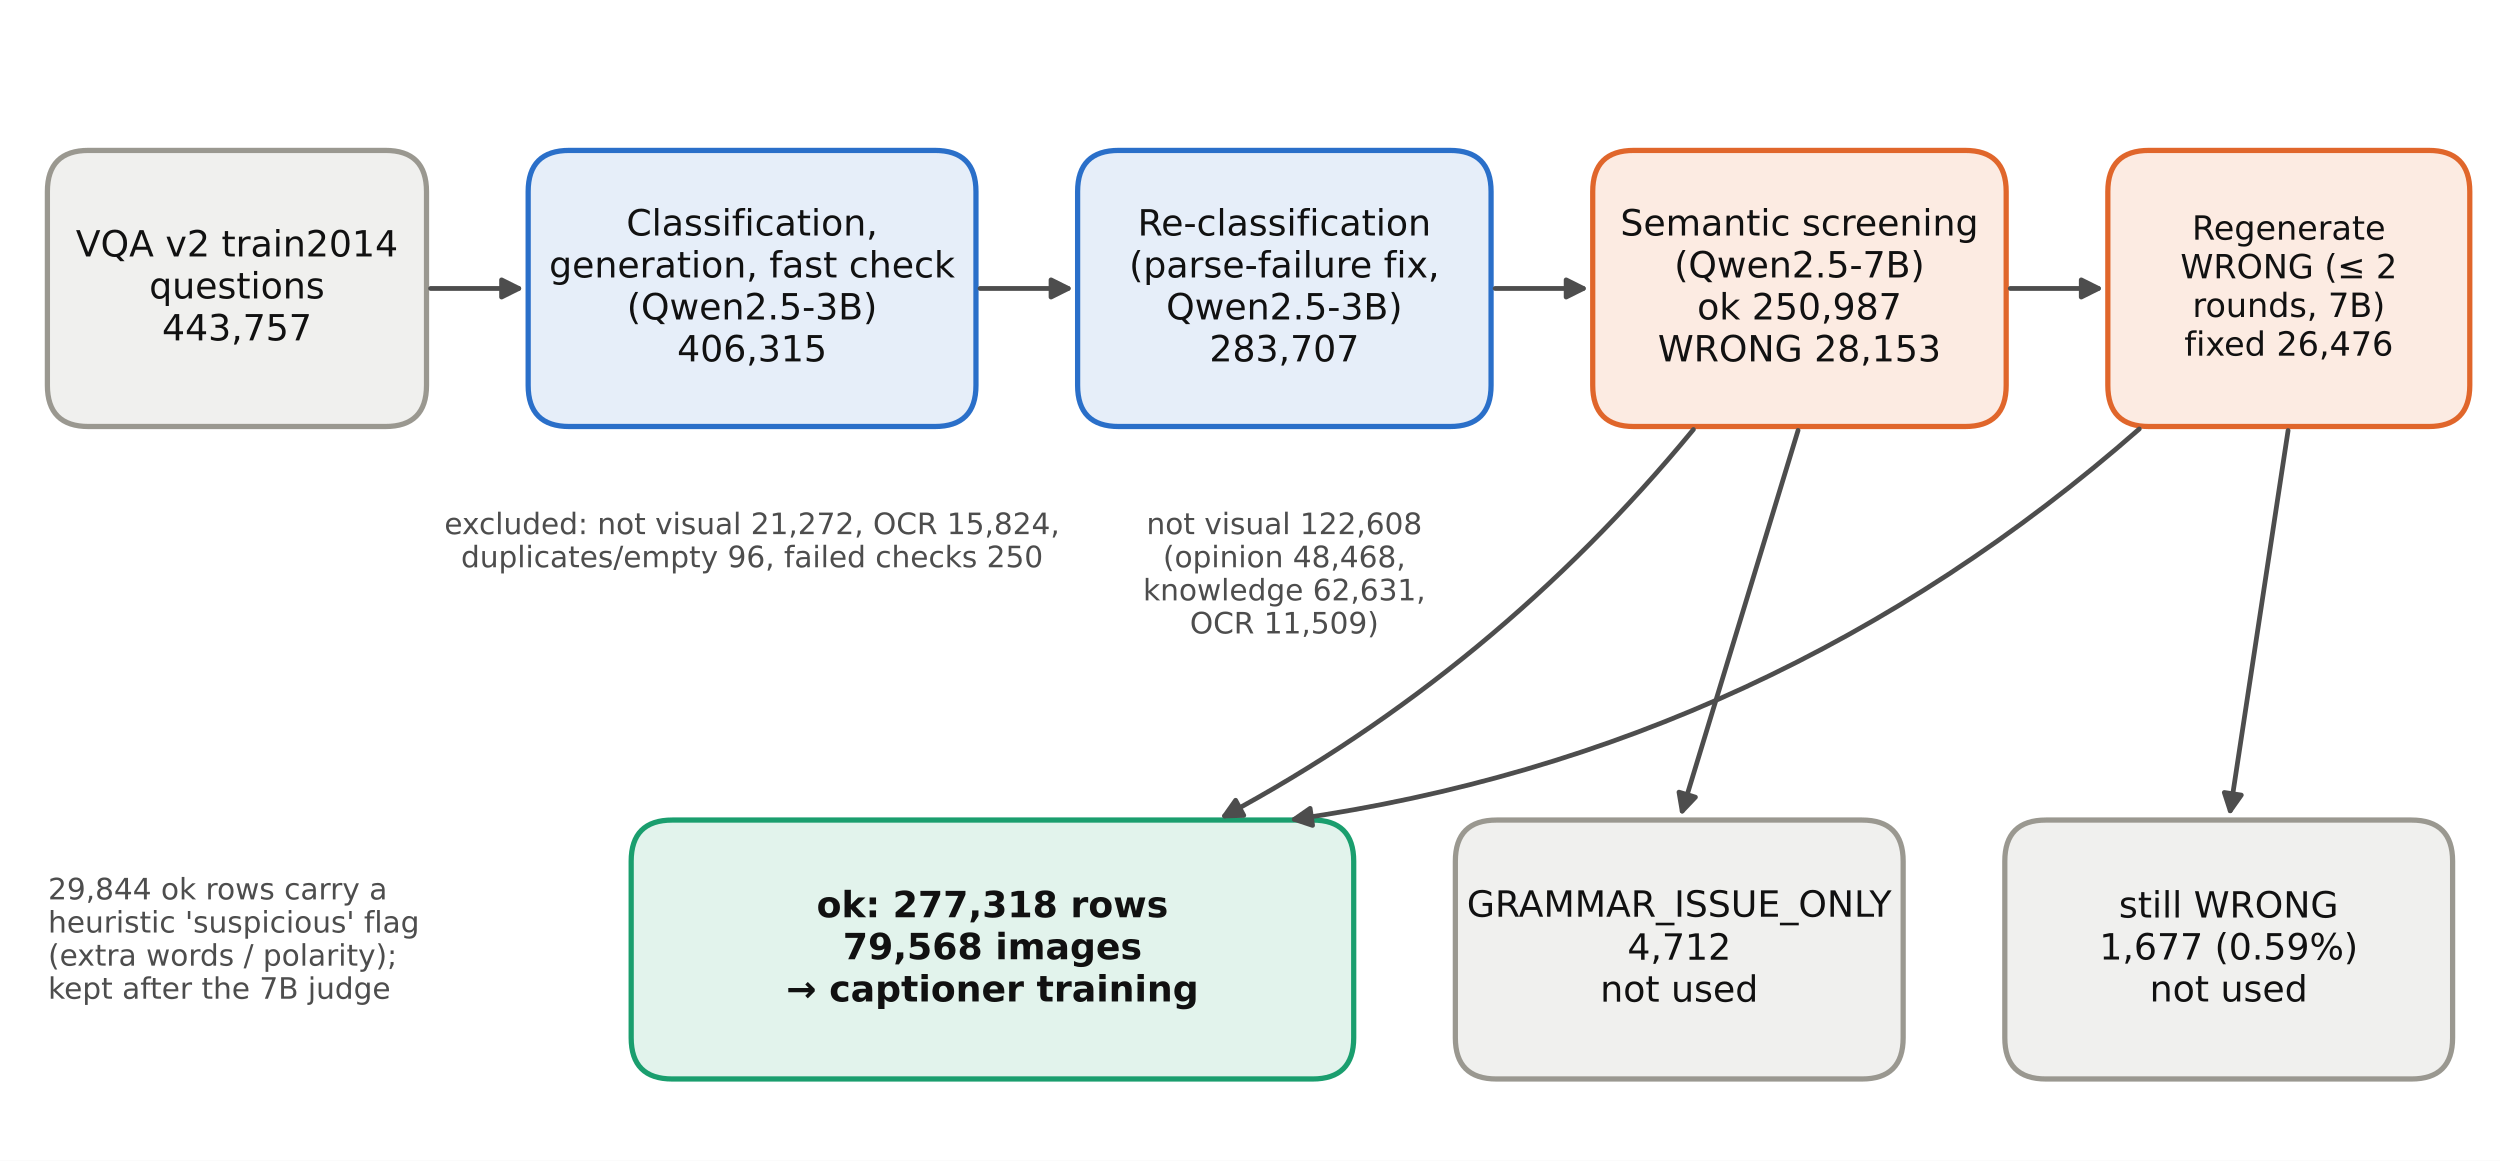
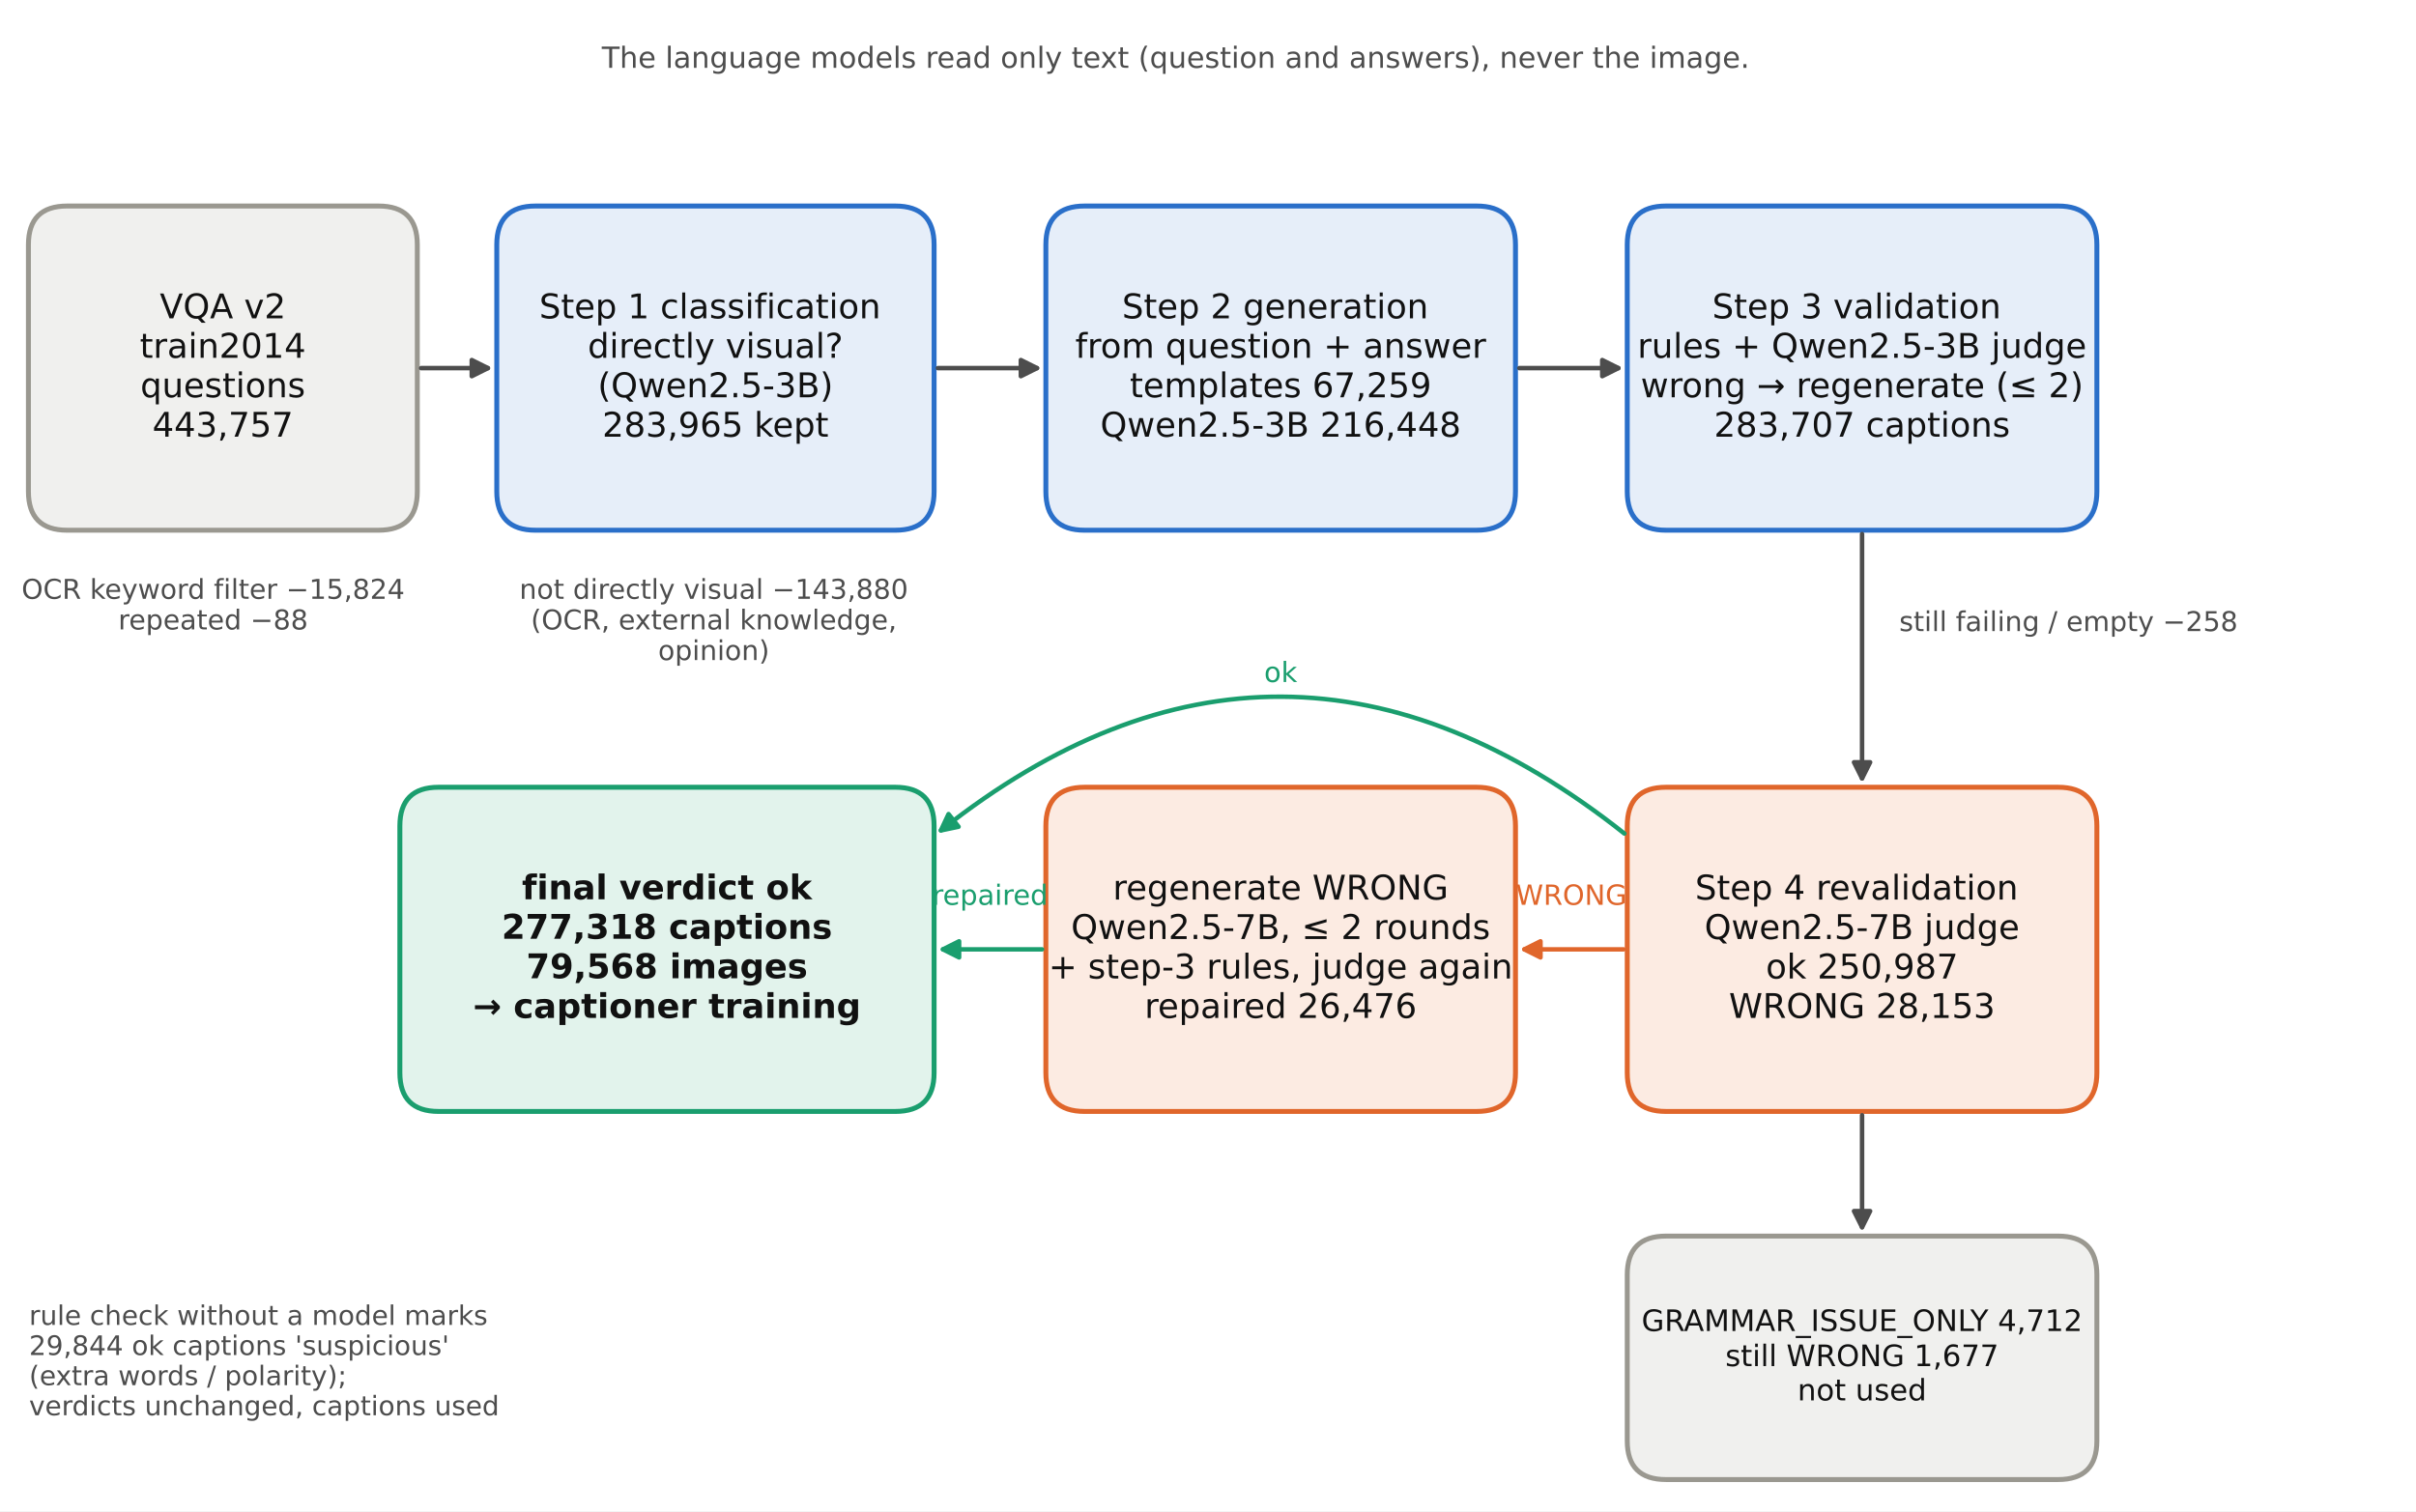
- <svg xmlns="http://www.w3.org/2000/svg" width="524.16pt" height="243.36pt" viewBox="0 0 524.16 243.36" version="1.1">
+ <svg xmlns="http://www.w3.org/2000/svg" width="538.56pt" height="336.96pt" viewBox="0 0 538.56 336.96" version="1.1">
  <defs>
    <style type="text/css">*{stroke-linejoin: round; stroke-linecap: butt}</style>
  </defs>
  <g id="figure_1">
    <g id="patch_1">
-       <path d="M 0 243.36  L 524.16 243.36  L 524.16 0  L 0 0  z " style="fill: #ffffff" />
+       <path d="M 0 336.96  L 538.56 336.96  L 538.56 0  L 0 0  z " style="fill: #ffffff" />
    </g>
    <g id="axes_1">
      <g id="patch_2">
-         <path d="M 18.576 89.424  L 80.784 89.424  Q 89.424 89.424 89.424 80.784  L 89.424 40.176  Q 89.424 31.536 80.784 31.536  L 18.576 31.536  Q 9.936 31.536 9.936 40.176  L 9.936 80.784  Q 9.936 89.424 18.576 89.424  z " clip-path="url(#p65deee671f)" style="fill: #f0f0ee; stroke: #9a9890; stroke-width: 1.1; stroke-linejoin: miter" />
+         <path d="M 14.976 118.224  L 84.384 118.224  Q 93.024 118.224 93.024 109.584  L 93.024 54.576  Q 93.024 45.936 84.384 45.936  L 14.976 45.936  Q 6.336 45.936 6.336 54.576  L 6.336 109.584  Q 6.336 118.224 14.976 118.224  z " clip-path="url(#p923889edbf)" style="fill: #f0f0ee; stroke: #9a9890; stroke-width: 1.1; stroke-linejoin: miter" />
      </g>
      <g id="patch_3">
-         <path d="M 119.376 89.424  L 195.984 89.424  Q 204.624 89.424 204.624 80.784  L 204.624 40.176  Q 204.624 31.536 195.984 31.536  L 119.376 31.536  Q 110.736 31.536 110.736 40.176  L 110.736 80.784  Q 110.736 89.424 119.376 89.424  z " clip-path="url(#p65deee671f)" style="fill: #e6eef9; stroke: #2a6fc9; stroke-width: 1.1; stroke-linejoin: miter" />
+         <path d="M 119.376 118.224  L 199.584 118.224  Q 208.224 118.224 208.224 109.584  L 208.224 54.576  Q 208.224 45.936 199.584 45.936  L 119.376 45.936  Q 110.736 45.936 110.736 54.576  L 110.736 109.584  Q 110.736 118.224 119.376 118.224  z " clip-path="url(#p923889edbf)" style="fill: #e6eef9; stroke: #2a6fc9; stroke-width: 1.1; stroke-linejoin: miter" />
      </g>
      <g id="patch_4">
-         <path d="M 234.576 89.424  L 303.984 89.424  Q 312.624 89.424 312.624 80.784  L 312.624 40.176  Q 312.624 31.536 303.984 31.536  L 234.576 31.536  Q 225.936 31.536 225.936 40.176  L 225.936 80.784  Q 225.936 89.424 234.576 89.424  z " clip-path="url(#p65deee671f)" style="fill: #e6eef9; stroke: #2a6fc9; stroke-width: 1.1; stroke-linejoin: miter" />
+         <path d="M 241.776 118.224  L 329.184 118.224  Q 337.824 118.224 337.824 109.584  L 337.824 54.576  Q 337.824 45.936 329.184 45.936  L 241.776 45.936  Q 233.136 45.936 233.136 54.576  L 233.136 109.584  Q 233.136 118.224 241.776 118.224  z " clip-path="url(#p923889edbf)" style="fill: #e6eef9; stroke: #2a6fc9; stroke-width: 1.1; stroke-linejoin: miter" />
      </g>
      <g id="patch_5">
-         <path d="M 342.576 89.424  L 411.984 89.424  Q 420.624 89.424 420.624 80.784  L 420.624 40.176  Q 420.624 31.536 411.984 31.536  L 342.576 31.536  Q 333.936 31.536 333.936 40.176  L 333.936 80.784  Q 333.936 89.424 342.576 89.424  z " clip-path="url(#p65deee671f)" style="fill: #fcebe2; stroke: #e0662b; stroke-width: 1.1; stroke-linejoin: miter" />
+         <path d="M 371.376 118.224  L 458.784 118.224  Q 467.424 118.224 467.424 109.584  L 467.424 54.576  Q 467.424 45.936 458.784 45.936  L 371.376 45.936  Q 362.736 45.936 362.736 54.576  L 362.736 109.584  Q 362.736 118.224 371.376 118.224  z " clip-path="url(#p923889edbf)" style="fill: #e6eef9; stroke: #2a6fc9; stroke-width: 1.1; stroke-linejoin: miter" />
      </g>
      <g id="patch_6">
-         <path d="M 450.576 89.424  L 509.184 89.424  Q 517.824 89.424 517.824 80.784  L 517.824 40.176  Q 517.824 31.536 509.184 31.536  L 450.576 31.536  Q 441.936 31.536 441.936 40.176  L 441.936 80.784  Q 441.936 89.424 450.576 89.424  z " clip-path="url(#p65deee671f)" style="fill: #fcebe2; stroke: #e0662b; stroke-width: 1.1; stroke-linejoin: miter" />
+         <path d="M 93.878 82.08  Q 101.879 82.08 108.762 82.08  " clip-path="url(#p923889edbf)" style="fill: none; stroke: #4d4d4d; stroke-linecap: round" />
+         <path d="M 105.162 80.28  L 108.762 82.08  L 105.162 83.88  z " clip-path="url(#p923889edbf)" style="fill: #4d4d4d; stroke: #4d4d4d; stroke-linecap: round" />
      </g>
      <g id="patch_7">
-         <path d="M 90.279 60.48  Q 100.08 60.48 108.764 60.48  " clip-path="url(#p65deee671f)" style="fill: none; stroke: #4d4d4d; stroke-linecap: round" />
-         <path d="M 105.164 58.68  L 108.764 60.48  L 105.164 62.28  z " clip-path="url(#p65deee671f)" style="fill: #4d4d4d; stroke: #4d4d4d; stroke-linecap: round" />
+         <path d="M 209.08 82.08  Q 220.679 82.08 231.161 82.08  " clip-path="url(#p923889edbf)" style="fill: none; stroke: #4d4d4d; stroke-linecap: round" />
+         <path d="M 227.561 80.28  L 231.161 82.08  L 227.561 83.88  z " clip-path="url(#p923889edbf)" style="fill: #4d4d4d; stroke: #4d4d4d; stroke-linecap: round" />
      </g>
      <g id="patch_8">
-         <path d="M 205.479 60.48  Q 215.28 60.48 223.964 60.48  " clip-path="url(#p65deee671f)" style="fill: none; stroke: #4d4d4d; stroke-linecap: round" />
-         <path d="M 220.364 58.68  L 223.964 60.48  L 220.364 62.28  z " clip-path="url(#p65deee671f)" style="fill: #4d4d4d; stroke: #4d4d4d; stroke-linecap: round" />
+         <path d="M 338.68 82.08  Q 350.279 82.08 360.761 82.08  " clip-path="url(#p923889edbf)" style="fill: none; stroke: #4d4d4d; stroke-linecap: round" />
+         <path d="M 357.161 80.28  L 360.761 82.08  L 357.161 83.88  z " clip-path="url(#p923889edbf)" style="fill: #4d4d4d; stroke: #4d4d4d; stroke-linecap: round" />
      </g>
      <g id="patch_9">
-         <path d="M 313.479 60.48  Q 323.28 60.48 331.964 60.48  " clip-path="url(#p65deee671f)" style="fill: none; stroke: #4d4d4d; stroke-linecap: round" />
-         <path d="M 328.364 58.68  L 331.964 60.48  L 328.364 62.28  z " clip-path="url(#p65deee671f)" style="fill: #4d4d4d; stroke: #4d4d4d; stroke-linecap: round" />
+         <path d="M 371.376 247.824  L 458.784 247.824  Q 467.424 247.824 467.424 239.184  L 467.424 184.176  Q 467.424 175.536 458.784 175.536  L 371.376 175.536  Q 362.736 175.536 362.736 184.176  L 362.736 239.184  Q 362.736 247.824 371.376 247.824  z " clip-path="url(#p923889edbf)" style="fill: #fcebe2; stroke: #e0662b; stroke-width: 1.1; stroke-linejoin: miter" />
      </g>
      <g id="patch_10">
-         <path d="M 421.479 60.48  Q 431.28 60.48 439.964 60.48  " clip-path="url(#p65deee671f)" style="fill: none; stroke: #4d4d4d; stroke-linecap: round" />
-         <path d="M 436.364 58.68  L 439.964 60.48  L 436.364 62.28  z " clip-path="url(#p65deee671f)" style="fill: #4d4d4d; stroke: #4d4d4d; stroke-linecap: round" />
+         <path d="M 241.776 247.824  L 329.184 247.824  Q 337.824 247.824 337.824 239.184  L 337.824 184.176  Q 337.824 175.536 329.184 175.536  L 241.776 175.536  Q 233.136 175.536 233.136 184.176  L 233.136 239.184  Q 233.136 247.824 241.776 247.824  z " clip-path="url(#p923889edbf)" style="fill: #fcebe2; stroke: #e0662b; stroke-width: 1.1; stroke-linejoin: miter" />
      </g>
      <g id="patch_11">
-         <path d="M 140.976 226.224  L 275.184 226.224  Q 283.824 226.224 283.824 217.584  L 283.824 180.576  Q 283.824 171.936 275.184 171.936  L 140.976 171.936  Q 132.336 171.936 132.336 180.576  L 132.336 217.584  Q 132.336 226.224 140.976 226.224  z " clip-path="url(#p65deee671f)" style="fill: #e2f3ec; stroke: #1a9e6e; stroke-width: 1.1; stroke-linejoin: miter" />
+         <path d="M 415.08 119.082  Q 415.08 146.882 415.08 173.564  " clip-path="url(#p923889edbf)" style="fill: none; stroke: #4d4d4d; stroke-linecap: round" />
+         <path d="M 416.88 169.964  L 415.08 173.564  L 413.28 169.964  z " clip-path="url(#p923889edbf)" style="fill: #4d4d4d; stroke: #4d4d4d; stroke-linecap: round" />
      </g>
      <g id="patch_12">
-         <path d="M 313.776 226.224  L 390.384 226.224  Q 399.024 226.224 399.024 217.584  L 399.024 180.576  Q 399.024 171.936 390.384 171.936  L 313.776 171.936  Q 305.136 171.936 305.136 180.576  L 305.136 217.584  Q 305.136 226.224 313.776 226.224  z " clip-path="url(#p65deee671f)" style="fill: #f0f0ee; stroke: #9a9890; stroke-width: 1.1; stroke-linejoin: miter" />
+         <path d="M 361.88 211.68  Q 350.281 211.68 339.799 211.68  " clip-path="url(#p923889edbf)" style="fill: none; stroke: #e0662b; stroke-linecap: round" />
+         <path d="M 343.399 213.48  L 339.799 211.68  L 343.399 209.88  z " clip-path="url(#p923889edbf)" style="fill: #e0662b; stroke: #e0662b; stroke-linecap: round" />
      </g>
      <g id="patch_13">
-         <path d="M 428.976 226.224  L 505.584 226.224  Q 514.224 226.224 514.224 217.584  L 514.224 180.576  Q 514.224 171.936 505.584 171.936  L 428.976 171.936  Q 420.336 171.936 420.336 180.576  L 420.336 217.584  Q 420.336 226.224 428.976 226.224  z " clip-path="url(#p65deee671f)" style="fill: #f0f0ee; stroke: #9a9890; stroke-width: 1.1; stroke-linejoin: miter" />
+         <path d="M 97.776 247.824  L 199.584 247.824  Q 208.224 247.824 208.224 239.184  L 208.224 184.176  Q 208.224 175.536 199.584 175.536  L 97.776 175.536  Q 89.136 175.536 89.136 184.176  L 89.136 239.184  Q 89.136 247.824 97.776 247.824  z " clip-path="url(#p923889edbf)" style="fill: #e2f3ec; stroke: #1a9e6e; stroke-width: 1.1; stroke-linejoin: miter" />
      </g>
      <g id="patch_14">
-         <path d="M 479.73 90.268  Q 473.58 130.681 467.598 169.988  " clip-path="url(#p65deee671f)" style="fill: none; stroke: #4d4d4d; stroke-linecap: round" />
-         <path d="M 469.919 166.7  L 467.598 169.988  L 466.36 166.159  z " clip-path="url(#p65deee671f)" style="fill: #4d4d4d; stroke: #4d4d4d; stroke-linecap: round" />
+         <path d="M 232.28 211.68  Q 220.681 211.68 210.199 211.68  " clip-path="url(#p923889edbf)" style="fill: none; stroke: #1a9e6e; stroke-linecap: round" />
+         <path d="M 213.799 213.48  L 210.199 211.68  L 213.799 209.88  z " clip-path="url(#p923889edbf)" style="fill: #1a9e6e; stroke: #1a9e6e; stroke-linecap: round" />
      </g>
      <g id="patch_15">
-         <path d="M 376.989 90.238  Q 364.68 130.681 352.697 170.054  " clip-path="url(#p65deee671f)" style="fill: none; stroke: #4d4d4d; stroke-linecap: round" />
-         <path d="M 355.467 167.134  L 352.697 170.054  L 352.023 166.086  z " clip-path="url(#p65deee671f)" style="fill: #4d4d4d; stroke: #4d4d4d; stroke-linecap: round" />
+         <path d="M 362.098 185.858  Q 285.48 125.183 209.739 185.163  " clip-path="url(#p923889edbf)" style="fill: none; stroke: #1a9e6e; stroke-linecap: round" />
+         <path d="M 213.679 184.339  L 209.739 185.163  L 211.444 181.517  z " clip-path="url(#p923889edbf)" style="fill: #1a9e6e; stroke: #1a9e6e; stroke-linecap: round" />
      </g>
      <g id="patch_16">
-         <path d="M 355.044 90.055  Q 313.436 140.609 256.749 171.077  " clip-path="url(#p65deee671f)" style="fill: none; stroke: #4d4d4d; stroke-linecap: round" />
-         <path d="M 260.772 170.958  L 256.749 171.077  L 259.068 167.787  z " clip-path="url(#p65deee671f)" style="fill: #4d4d4d; stroke: #4d4d4d; stroke-linecap: round" />
+         <path d="M 371.376 329.904  L 458.784 329.904  Q 467.424 329.904 467.424 321.264  L 467.424 284.256  Q 467.424 275.616 458.784 275.616  L 371.376 275.616  Q 362.736 275.616 362.736 284.256  L 362.736 321.264  Q 362.736 329.904 371.376 329.904  z " clip-path="url(#p923889edbf)" style="fill: #f0f0ee; stroke: #9a9890; stroke-width: 1.1; stroke-linejoin: miter" />
      </g>
      <g id="patch_17">
-         <path d="M 448.529 89.94  Q 371.581 157.42 271.378 171.781  " clip-path="url(#p65deee671f)" style="fill: none; stroke: #4d4d4d; stroke-linecap: round" />
-         <path d="M 275.197 173.052  L 271.378 171.781  L 274.687 169.488  z " clip-path="url(#p65deee671f)" style="fill: #4d4d4d; stroke: #4d4d4d; stroke-linecap: round" />
+         <path d="M 415.08 248.677  Q 415.08 261.718 415.08 273.64  " clip-path="url(#p923889edbf)" style="fill: none; stroke: #4d4d4d; stroke-linecap: round" />
+         <path d="M 416.88 270.04  L 415.08 273.64  L 413.28 270.04  z " clip-path="url(#p923889edbf)" style="fill: #4d4d4d; stroke: #4d4d4d; stroke-linecap: round" />
      </g>
      <g id="text_1">
-         <text style="font-size: 7.6px; font-family: 'DejaVu Sans'; fill: #111111" transform="translate(15.89206 53.77805)">VQA v2 train2014</text>
-         <text style="font-size: 7.6px; font-family: 'DejaVu Sans'; fill: #111111" transform="translate(31.28325 62.57713)">questions</text>
-         <text style="font-size: 7.6px; font-family: 'DejaVu Sans'; fill: #111111" transform="translate(33.96581 71.3762)">443,757</text>
+         <text style="font-size: 7.6px; font-family: 'DejaVu Sans'; fill: #111111" transform="translate(35.61525 70.97851)">VQA v2</text>
+         <text style="font-size: 7.6px; font-family: 'DejaVu Sans'; fill: #111111" transform="translate(31.1645 79.77759)">train2014</text>
+         <text style="font-size: 7.6px; font-family: 'DejaVu Sans'; fill: #111111" transform="translate(31.28325 88.57666)">questions</text>
+         <text style="font-size: 7.6px; font-family: 'DejaVu Sans'; fill: #111111" transform="translate(33.96581 97.37574)">443,757</text>
      </g>
      <g id="text_2">
-         <text style="font-size: 7.6px; font-family: 'DejaVu Sans'; fill: #111111" transform="translate(131.3294 49.37851)">Classification,</text>
-         <text style="font-size: 7.6px; font-family: 'DejaVu Sans'; fill: #111111" transform="translate(115.1289 58.17759)">generation, fast check</text>
-         <text style="font-size: 7.6px; font-family: 'DejaVu Sans'; fill: #111111" transform="translate(131.4303 66.97666)">(Qwen2.5-3B)</text>
-         <text style="font-size: 7.6px; font-family: 'DejaVu Sans'; fill: #111111" transform="translate(141.9658 75.77574)">406,315</text>
+         <text style="font-size: 7.6px; font-family: 'DejaVu Sans'; fill: #111111" transform="translate(120.2076 70.97851)">Step 1  classification</text>
+         <text style="font-size: 7.6px; font-family: 'DejaVu Sans'; fill: #111111" transform="translate(131.0115 79.77759)">directly visual?</text>
+         <text style="font-size: 7.6px; font-family: 'DejaVu Sans'; fill: #111111" transform="translate(133.2303 88.57666)">(Qwen2.5-3B)</text>
+         <text style="font-size: 7.6px; font-family: 'DejaVu Sans'; fill: #111111" transform="translate(134.2551 97.37574)">283,965 kept</text>
      </g>
      <g id="text_3">
-         <text style="font-size: 7.6px; font-family: 'DejaVu Sans'; fill: #111111" transform="translate(238.5226 49.37851)">Re-classification</text>
-         <text style="font-size: 7.6px; font-family: 'DejaVu Sans'; fill: #111111" transform="translate(236.7467 58.17759)">(parse-failure fix,</text>
-         <text style="font-size: 7.6px; font-family: 'DejaVu Sans'; fill: #111111" transform="translate(244.5129 66.97666)">Qwen2.5-3B)</text>
-         <text style="font-size: 7.6px; font-family: 'DejaVu Sans'; fill: #111111" transform="translate(253.5658 75.77574)">283,707</text>
+         <text style="font-size: 7.6px; font-family: 'DejaVu Sans'; fill: #111111" transform="translate(250.1198 70.97851)">Step 2  generation</text>
+         <text style="font-size: 7.6px; font-family: 'DejaVu Sans'; fill: #111111" transform="translate(239.69 79.77759)">from question + answer</text>
+         <text style="font-size: 7.6px; font-family: 'DejaVu Sans'; fill: #111111" transform="translate(251.8423 88.57666)">templates 67,259</text>
+         <text style="font-size: 7.6px; font-family: 'DejaVu Sans'; fill: #111111" transform="translate(245.2736 97.37574)">Qwen2.5-3B 216,448</text>
      </g>
      <g id="text_4">
-         <text style="font-size: 7.6px; font-family: 'DejaVu Sans'; fill: #111111" transform="translate(339.7419 49.37851)">Semantic screening</text>
-         <text style="font-size: 7.6px; font-family: 'DejaVu Sans'; fill: #111111" transform="translate(351.0303 58.17759)">(Qwen2.5-7B)</text>
-         <text style="font-size: 7.6px; font-family: 'DejaVu Sans'; fill: #111111" transform="translate(355.8326 66.97666)">ok 250,987</text>
-         <text style="font-size: 7.6px; font-family: 'DejaVu Sans'; fill: #111111" transform="translate(347.5996 75.77574)">WRONG 28,153</text>
+         <text style="font-size: 7.6px; font-family: 'DejaVu Sans'; fill: #111111" transform="translate(381.6774 70.97851)">Step 3  validation</text>
+         <text style="font-size: 7.6px; font-family: 'DejaVu Sans'; fill: #111111" transform="translate(365.0174 79.77759)">rules + Qwen2.5-3B judge</text>
+         <text style="font-size: 7.6px; font-family: 'DejaVu Sans'; fill: #111111" transform="translate(365.737 88.57666)">wrong → regenerate (≤ 2)</text>
+         <text style="font-size: 7.6px; font-family: 'DejaVu Sans'; fill: #111111" transform="translate(382.0693 97.37574)">283,707 captions</text>
      </g>
      <g id="text_5">
-         <text style="font-size: 7px; font-family: 'DejaVu Sans'; fill: #111111" transform="translate(459.5953 50.25494)">Regenerate</text>
-         <text style="font-size: 7px; font-family: 'DejaVu Sans'; fill: #111111" transform="translate(457.1519 58.35936)">WRONG (≤ 2</text>
-         <text style="font-size: 7px; font-family: 'DejaVu Sans'; fill: #111111" transform="translate(459.6784 66.46377)">rounds, 7B)</text>
-         <text style="font-size: 7px; font-family: 'DejaVu Sans'; fill: #111111" transform="translate(457.9787 74.56818)">fixed 26,476</text>
+         <text style="font-size: 6.1px; font-family: 'DejaVu Sans'; fill: #4d4d4d" transform="translate(4.80475 133.515)">OCR keyword filter −15,824</text>
+         <text style="font-size: 6.1px; font-family: 'DejaVu Sans'; fill: #4d4d4d" transform="translate(26.3611 140.3457)">repeated −88</text>
      </g>
      <g id="text_6">
-         <text style="font-size: 6.2px; font-family: 'DejaVu Sans'; fill: #4d4d4d" transform="translate(93.16513 111.991)">excluded: not visual 21,272, OCR 15,824,</text>
-         <text style="font-size: 6.2px; font-family: 'DejaVu Sans'; fill: #4d4d4d" transform="translate(96.65747 118.9337)">duplicates/empty 96, failed checks 250</text>
+         <text style="font-size: 6.1px; font-family: 'DejaVu Sans'; fill: #4d4d4d" transform="translate(115.7871 133.515)">not directly visual −143,880</text>
+         <text style="font-size: 6.1px; font-family: 'DejaVu Sans'; fill: #4d4d4d" transform="translate(118.3191 140.3457)">(OCR, external knowledge,</text>
+         <text style="font-size: 6.1px; font-family: 'DejaVu Sans'; fill: #4d4d4d" transform="translate(146.7008 147.1764)">opinion)</text>
      </g>
      <g id="text_7">
-         <text style="font-size: 6.2px; font-family: 'DejaVu Sans'; fill: #4d4d4d" transform="translate(240.3769 111.991)">not visual 122,608</text>
-         <text style="font-size: 6.2px; font-family: 'DejaVu Sans'; fill: #4d4d4d" transform="translate(243.8397 118.9337)">(opinion 48,468,</text>
-         <text style="font-size: 6.2px; font-family: 'DejaVu Sans'; fill: #4d4d4d" transform="translate(239.6585 125.8763)">knowledge 62,631,</text>
-         <text style="font-size: 6.2px; font-family: 'DejaVu Sans'; fill: #4d4d4d" transform="translate(249.4792 132.819)">OCR 11,509)</text>
+         <text style="font-size: 6.1px; font-family: 'DejaVu Sans'; text-anchor: start; fill: #4d4d4d" x="423.36" y="140.715" transform="rotate(-0 423.36 140.715)">still failing / empty −258</text>
      </g>
      <g id="text_8">
-         <text style="font-weight: 700; font-size: 7.6px; font-family: 'DejaVu Sans'; fill: #111111" transform="translate(171.2129 192.3187)">ok: 277,318 rows</text>
-         <text style="font-weight: 700; font-size: 7.6px; font-family: 'DejaVu Sans'; fill: #111111" transform="translate(176.708 201.1178)">79,568 images</text>
-         <text style="font-weight: 700; font-size: 7.6px; font-family: 'DejaVu Sans'; fill: #111111" transform="translate(164.8366 209.9762)">→ captioner training</text>
+         <text style="font-size: 7.6px; font-family: 'DejaVu Sans'; fill: #111111" transform="translate(377.8626 200.5785)">Step 4  revalidation</text>
+         <text style="font-size: 7.6px; font-family: 'DejaVu Sans'; fill: #111111" transform="translate(379.9609 209.3776)">Qwen2.5-7B judge</text>
+         <text style="font-size: 7.6px; font-family: 'DejaVu Sans'; fill: #111111" transform="translate(393.6326 218.1767)">ok 250,987</text>
+         <text style="font-size: 7.6px; font-family: 'DejaVu Sans'; fill: #111111" transform="translate(385.3996 226.9757)">WRONG 28,153</text>
      </g>
      <g id="text_9">
-         <text style="font-size: 7.6px; font-family: 'DejaVu Sans'; fill: #111111" transform="translate(307.5535 192.2053)">GRAMMAR_ISSUE_ONLY</text>
-         <text style="font-size: 7.6px; font-family: 'DejaVu Sans'; fill: #111111" transform="translate(341.2013 201.2157)">4,712</text>
-         <text style="font-size: 7.6px; font-family: 'DejaVu Sans'; fill: #111111" transform="translate(335.5108 210.0148)">not used</text>
+         <text style="font-size: 7.6px; font-family: 'DejaVu Sans'; fill: #111111" transform="translate(248.0654 200.5785)">regenerate WRONG</text>
+         <text style="font-size: 7.6px; font-family: 'DejaVu Sans'; fill: #111111" transform="translate(238.7525 209.3776)">Qwen2.5-7B, ≤ 2 rounds</text>
+         <text style="font-size: 7.6px; font-family: 'DejaVu Sans'; fill: #111111" transform="translate(233.7442 218.1767)">+ step-3 rules, judge again</text>
+         <text style="font-size: 7.6px; font-family: 'DejaVu Sans'; fill: #111111" transform="translate(255.137 226.9757)">repaired 26,476</text>
      </g>
      <g id="text_10">
-         <text style="font-size: 7.6px; font-family: 'DejaVu Sans'; fill: #111111" transform="translate(444.2597 192.378)">still WRONG</text>
-         <text style="font-size: 7.6px; font-family: 'DejaVu Sans'; fill: #111111" transform="translate(440.1569 201.1771)">1,677 (0.59%)</text>
-         <text style="font-size: 7.6px; font-family: 'DejaVu Sans'; fill: #111111" transform="translate(450.7108 209.9762)">not used</text>
+         <text style="font-size: 6.2px; font-family: 'DejaVu Sans'; text-anchor: middle; fill: #e0662b" x="350.28" y="201.751" transform="rotate(-0 350.28 201.7506)">WRONG</text>
      </g>
      <g id="text_11">
-         <text style="font-size: 6.2px; font-family: 'DejaVu Sans'; fill: #4d4d4d" transform="translate(10.08 188.5768)">29,844 ok rows carry a</text>
-         <text style="font-size: 6.2px; font-family: 'DejaVu Sans'; fill: #4d4d4d" transform="translate(10.08 195.5195)">heuristic 'suspicious' flag</text>
-         <text style="font-size: 6.2px; font-family: 'DejaVu Sans'; fill: #4d4d4d" transform="translate(10.08 202.4621)">(extra words / polarity);</text>
-         <text style="font-size: 6.2px; font-family: 'DejaVu Sans'; fill: #4d4d4d" transform="translate(10.08 209.4048)">kept after the 7B judge</text>
+         <text style="font-weight: 700; font-size: 7.6px; font-family: 'DejaVu Sans'; fill: #111111" transform="translate(116.3485 200.5191)">final verdict ok</text>
+         <text style="font-weight: 700; font-size: 7.6px; font-family: 'DejaVu Sans'; fill: #111111" transform="translate(111.8164 209.3182)">277,318 captions</text>
+         <text style="font-weight: 700; font-size: 7.6px; font-family: 'DejaVu Sans'; fill: #111111" transform="translate(117.308 218.1173)">79,568 images</text>
+         <text style="font-weight: 700; font-size: 7.6px; font-family: 'DejaVu Sans'; fill: #111111" transform="translate(105.4366 226.9757)">→ captioner training</text>
+       </g>
+       <g id="text_12">
+         <text style="font-size: 6.2px; font-family: 'DejaVu Sans'; text-anchor: middle; fill: #1a9e6e" x="220.68" y="201.751" transform="rotate(-0 220.68 201.7506)">repaired</text>
+       </g>
+       <g id="text_13">
+         <text style="font-size: 6.2px; font-family: 'DejaVu Sans'; text-anchor: middle; fill: #1a9e6e" x="285.48" y="152.071" transform="rotate(-0 285.48 152.0706)">ok</text>
+       </g>
+       <g id="text_14">
+         <text style="font-size: 6.6px; font-family: 'DejaVu Sans'; fill: #111111" transform="translate(365.9162 296.7898)">GRAMMAR_ISSUE_ONLY 4,712</text>
+         <text style="font-size: 6.6px; font-family: 'DejaVu Sans'; fill: #111111" transform="translate(384.5926 304.6147)">still WRONG 1,677</text>
+         <text style="font-size: 6.6px; font-family: 'DejaVu Sans'; fill: #111111" transform="translate(400.691 312.256)">not used</text>
+       </g>
+       <g id="text_15">
+         <text style="font-size: 6px; font-family: 'DejaVu Sans'; fill: #4d4d4d" transform="translate(6.48 295.4176)">rule check without a model marks</text>
+         <text style="font-size: 6px; font-family: 'DejaVu Sans'; fill: #4d4d4d" transform="translate(6.48 302.1363)">29,844 ok captions 'suspicious'</text>
+         <text style="font-size: 6px; font-family: 'DejaVu Sans'; fill: #4d4d4d" transform="translate(6.48 308.855)">(extra words / polarity);</text>
+         <text style="font-size: 6px; font-family: 'DejaVu Sans'; fill: #4d4d4d" transform="translate(6.48 315.5737)">verdicts unchanged, captions used</text>
+       </g>
+       <g id="text_16">
+         <text style="font-size: 6.5px; font-family: 'DejaVu Sans'; text-anchor: middle; fill: #4d4d4d" x="262.08" y="15.12" transform="rotate(-0 262.08 15.12)">The language models read only text (question and answers), never the image.</text>
      </g>
    </g>
  </g>
  <defs>
-     <clipPath id="p65deee671f">
-       <rect x="2.88" y="2.88" width="518.4" height="237.6" />
+     <clipPath id="p923889edbf">
+       <rect x="2.88" y="2.88" width="532.8" height="331.2" />
    </clipPath>
  </defs>
</svg>
